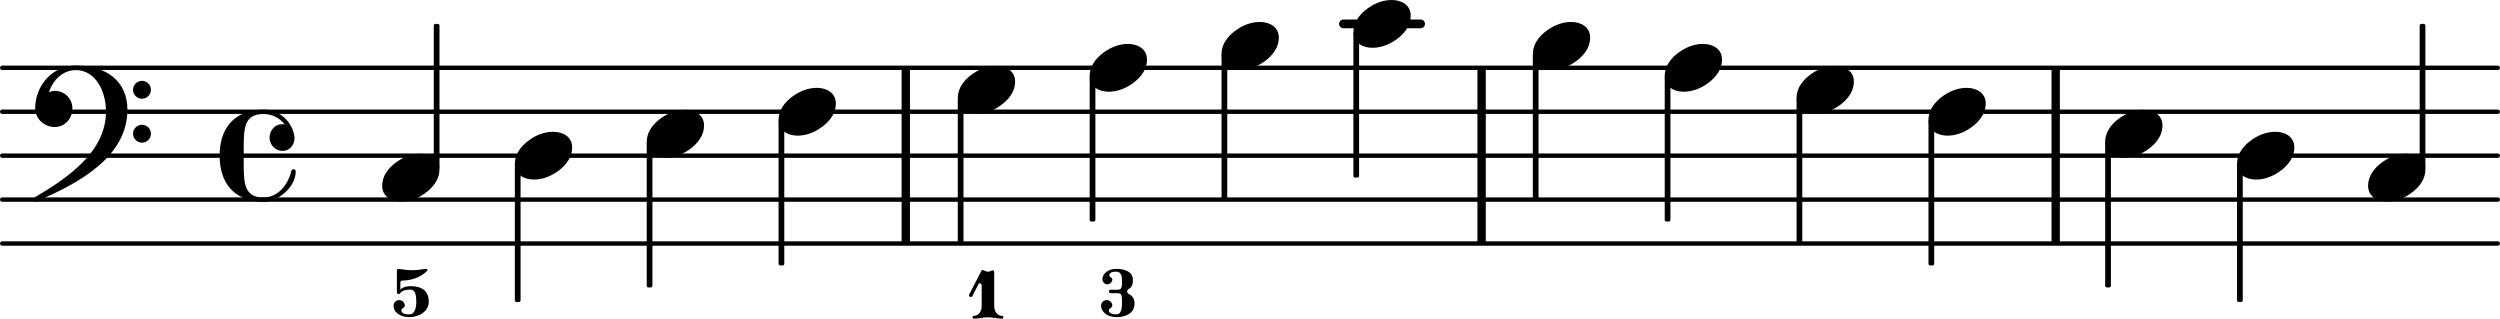
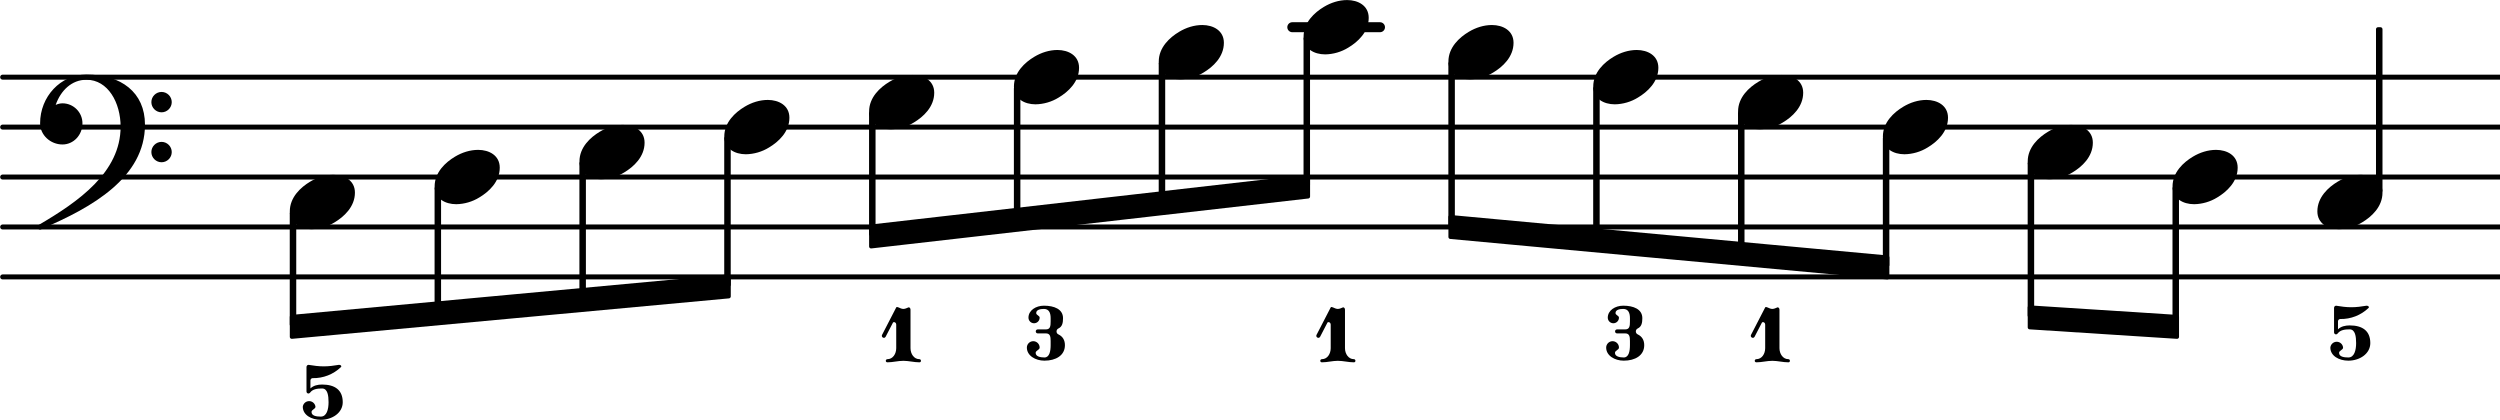
- <svg xmlns="http://www.w3.org/2000/svg" xmlns:xlink="http://www.w3.org/1999/xlink" id="svg218" width="378.024" height="48.185" version="1.2" viewBox="0 0 56.916 7.255">
-   <style id="style2" type="text/css" />
-   <g id="g6" transform="translate(0 5.544)">
-     <path id="line4" stroke="currentColor" stroke-linecap="round" stroke-linejoin="round" stroke-width=".1" d="M.05 0h56.816" />
-   </g>
-   <g id="g10" transform="translate(0 4.544)">
-     <path id="line8" stroke="currentColor" stroke-linecap="round" stroke-linejoin="round" stroke-width=".1" d="M.05 0h56.816" />
-   </g>
-   <g id="g14" transform="translate(0 3.544)">
-     <path id="line12" stroke="currentColor" stroke-linecap="round" stroke-linejoin="round" stroke-width=".1" d="M.05 0h56.816" />
-   </g>
-   <g id="g18" transform="translate(0 2.544)">
-     <path id="line16" stroke="currentColor" stroke-linecap="round" stroke-linejoin="round" stroke-width=".1" d="M.05 0h56.816" />
-   </g>
-   <g id="g22" transform="translate(0 1.544)">
-     <path id="line20" stroke="currentColor" stroke-linecap="round" stroke-linejoin="round" stroke-width=".1" d="M.05 0h56.816" />
-   </g>
-   <g id="g26" transform="translate(20.526 3.544)">
-     <rect id="rect24" width=".19" height="4" x="0" y="-2" fill="currentColor" ry="0" />
-   </g>
-   <g id="g30" transform="translate(46.706 3.544)">
-     <rect id="rect28" width=".19" height="4" x="0" y="-2" fill="currentColor" ry="0" />
-   </g>
-   <g id="g34" transform="translate(33.636 3.544)">
-     <rect id="rect32" width=".19" height="4" x="0" y="-2" fill="currentColor" ry="0" />
-   </g>
-   <g id="g38" transform="translate(-8.536 .544)">
-     <rect id="rect36" width="1.956" height=".2" x="39.022" y="-.1" fill="currentColor" ry=".1" />
-   </g>
-   <g id="g42" transform="translate(37.965 3.544)">
-     <rect id="rect40" width=".13" height="3.314" x="-.065" y="-1.814" fill="currentColor" ry=".04" />
-   </g>
-   <a xlink:href="textedit:///home/mike/code/lilypond-scripts/piano-scales/c-major-scale-left-hand.ly:8:6:7" id="a48" style="color:inherit" transform="translate(-14.226 -3.846)">
-     <g id="g46" transform="translate(52.126 5.39)">
-       <path id="path44" fill="currentColor" d="M218 136c55 0 108-28 108-89 0-71-55-121-102-149-35-21-75-34-116-34C53-136 0-108 0-47 0 24 55 74 102 102c35 21 75 34 116 34z" transform="scale(.004 -.004)" />
-     </g>
+ <svg xmlns="http://www.w3.org/2000/svg" xmlns:xlink="http://www.w3.org/1999/xlink" width="87.96mm" height="55.824" version="1.2" viewBox="8.536 0 50.054 8.406">
+   <style />
+   <path stroke="currentColor" stroke-linecap="round" stroke-linejoin="round" stroke-width=".1" d="M8.586 5.545H58.59M8.586 4.545H58.59M8.586 3.545H58.59M8.586 2.545H58.59M8.586 1.545H58.59" />
+   <rect width="1.956" height=".2" x="34.31" y="-.1" fill="currentColor" ry=".1" transform="translate(0 .545)" />
+   <a xlink:href="textedit:///home/mike/code/lilypond-scripts/piano-scales/c-major-scale-left-hand.ly:16:6:7" style="color:inherit">
+     <path fill="currentColor" d="M41.308 1.001c.22 0 .432.112.432.356 0 .284-.22.484-.408.596a.908.908 0 0 1-.464.136c-.22 0-.432-.112-.432-.356 0-.284.22-.484.408-.596.14-.084.3-.136.464-.136z" />
  </a>
-   <a xlink:href="textedit:///home/mike/code/lilypond-scripts/piano-scales/c-major-scale-left-hand.ly:8:8:9" id="a54" style="color:inherit" transform="translate(-14.226 -3.846)">
-     <g id="g52" transform="translate(55.128 5.89)">
-       <path id="path50" fill="currentColor" d="M218 136c55 0 108-28 108-89 0-71-55-121-102-149-35-21-75-34-116-34C53-136 0-108 0-47 0 24 55 74 102 102c35 21 75 34 116 34z" transform="scale(.004 -.004)" />
-     </g>
+   <a xlink:href="textedit:///home/mike/code/lilypond-scripts/piano-scales/c-major-scale-left-hand.ly:16:7:8" style="color:inherit">
+     <path fill="currentColor" d="M41.036 6.186c-.074 0-.154.017-.154.083 0 .042.069.05.069.092a.112.112 0 1 1-.224 0c0-.147.149-.24.31-.24.204 0 .382.069.382.25 0 .09-.013.169-.092.206-.024.011-.038.035-.038.06s.014.048.038.059c.088.042.13.117.13.216 0 .206-.183.31-.41.31-.18 0-.352-.1-.352-.262a.128.128 0 0 1 .256 0c0 .048-.08.057-.08.106 0 .072.093.092.176.092.102 0 .124-.128.124-.247v-.083c0-.088-.01-.152-.095-.152h-.163c-.026 0-.04-.02-.04-.04s.014-.04.04-.04h.163c.088 0 .095-.067.095-.16V6.37c0-.11-.036-.184-.135-.184z" />
  </a>
-   <g id="g58" transform="translate(27.875 3.544)">
-     <rect id="rect56" width=".13" height="3.314" x="-.065" y="-2.314" fill="currentColor" ry=".04" />
-   </g>
-   <g id="g62" transform="translate(40.967 3.544)">
-     <rect id="rect60" width=".13" height="3.314" x="-.065" y="-1.314" fill="currentColor" ry=".04" />
-   </g>
-   <g id="g66" transform="translate(34.962 3.544)">
-     <rect id="rect64" width=".13" height="3.314" x="-.065" y="-2.314" fill="currentColor" ry=".04" />
-   </g>
-   <a xlink:href="textedit:///home/mike/code/lilypond-scripts/piano-scales/c-major-scale-left-hand.ly:8:4:5" id="a72" style="color:inherit" transform="translate(-14.226 -3.846)">
-     <g id="g70" transform="translate(49.124 4.89)">
-       <path id="path68" fill="currentColor" d="M218 136c55 0 108-28 108-89 0-71-55-121-102-149-35-21-75-34-116-34C53-136 0-108 0-47 0 24 55 74 102 102c35 21 75 34 116 34z" transform="scale(.004 -.004)" />
-     </g>
+   <rect width=".13" height="3.086" x="-.065" y="-1.814" fill="currentColor" ry=".04" transform="translate(40.5 3.545)" />
+   <a xlink:href="textedit:///home/mike/code/lilypond-scripts/piano-scales/c-major-scale-left-hand.ly:16:10:11" style="color:inherit">
+     <path fill="currentColor" d="M44.208 1.501c.22 0 .432.112.432.356 0 .284-.22.484-.408.596a.908.908 0 0 1-.464.136c-.22 0-.432-.112-.432-.356 0-.284.22-.484.408-.596.14-.084.3-.136.464-.136z" />
  </a>
-   <g id="g76" transform="translate(30.877 3.544)">
-     <rect id="rect74" width=".13" height="3.314" x="-.065" y="-2.814" fill="currentColor" ry=".04" />
-   </g>
-   <a xlink:href="textedit:///home/mike/code/lilypond-scripts/piano-scales/c-major-scale-left-hand.ly:7:24:25" id="a82" style="color:inherit" transform="translate(-14.226 -3.846)">
-     <g id="g80" transform="translate(45.039 4.39)">
-       <path id="path78" fill="currentColor" d="M218 136c55 0 108-28 108-89 0-71-55-121-102-149-35-21-75-34-116-34C53-136 0-108 0-47 0 24 55 74 102 102c35 21 75 34 116 34z" transform="scale(.004 -.004)" />
-     </g>
+   <a xlink:href="textedit:///home/mike/code/lilypond-scripts/piano-scales/c-major-scale-left-hand.ly:16:11:12" style="color:inherit">
+     <path fill="currentColor" d="M43.88 6.972h.285c0 .114.07.22.178.22.022 0 .031.018.031.033s-.009.03-.03.03c-.109 0-.214-.03-.322-.03s-.211.03-.319.03c-.022 0-.033-.015-.033-.03s.011-.033.033-.033c.108 0 .176-.106.176-.22zm-.285-.266.284-.55c.007-.015.029-.007.046 0 .031.013.062.03.097.03s.068-.017.1-.03c.003-.002.003-.002.008-.002.017 0 .035.02.035.046v.772h-.286V6.5c0-.033-.024-.05-.044-.05-.01 0-.02.004-.024.015l-.145.28c-.01.015-.02.02-.033.02-.02 0-.042-.016-.042-.038 0-.007 0-.014.004-.02z" />
  </a>
-   <a xlink:href="textedit:///home/mike/code/lilypond-scripts/piano-scales/c-major-scale-left-hand.ly:8:14:15" id="a88" style="color:inherit" transform="translate(-14.226 -3.846)">
-     <g id="g86" transform="translate(65.156 7.39)">
-       <path id="path84" fill="currentColor" d="M218 136c55 0 108-28 108-89 0-71-55-121-102-149-35-21-75-34-116-34C53-136 0-108 0-47 0 24 55 74 102 102c35 21 75 34 116 34z" transform="scale(.004 -.004)" />
-     </g>
+   <rect width=".13" height="2.852" x="-.065" y="-1.314" fill="currentColor" ry=".04" transform="translate(43.4 3.545)" />
+   <path fill="currentColor" stroke="currentColor" stroke-linecap="round" stroke-linejoin="round" stroke-width=".08" d="M23.126 5.535v.4l-8.75.81v-.4z" />
+   <a xlink:href="textedit:///home/mike/code/lilypond-scripts/piano-scales/c-major-scale-left-hand.ly:15:25:26" style="color:inherit">
+     <path fill="currentColor" d="M35.508.001c.22 0 .432.112.432.356 0 .284-.22.484-.408.596a.908.908 0 0 1-.464.136c-.22 0-.432-.112-.432-.356 0-.284.22-.484.408-.596.14-.084.3-.136.464-.136z" />
  </a>
-   <g id="g92" transform="translate(50.995 3.544)">
-     <rect id="rect90" width=".13" height="3.147" x="-.065" y=".186" fill="currentColor" ry=".04" />
-   </g>
-   <a xlink:href="textedit:///home/mike/code/lilypond-scripts/piano-scales/c-major-scale-left-hand.ly:8:16:17" id="a98" style="color:inherit" transform="translate(-14.226 -3.846)">
-     <g id="g96" transform="translate(68.14 7.89)">
-       <path id="path94" fill="currentColor" d="M218 136c55 0 108-28 108-89 0-71-55-121-102-149-35-21-75-34-116-34C53-136 0-108 0-47 0 24 55 74 102 102c35 21 75 34 116 34z" transform="scale(.004 -.004)" />
-     </g>
+   <a xlink:href="textedit:///home/mike/code/lilypond-scripts/piano-scales/c-major-scale-left-hand.ly:15:26:27" style="color:inherit">
+     <path fill="currentColor" d="M35.18 6.972h.285c0 .114.07.22.178.22.022 0 .031.018.031.033s-.009.03-.03.03c-.109 0-.214-.03-.322-.03s-.211.03-.319.03c-.022 0-.033-.015-.033-.03s.011-.033.033-.033c.108 0 .176-.106.176-.22zm-.285-.266.284-.55c.007-.015.029-.007.046 0 .031.013.062.03.097.03s.068-.017.1-.03c.003-.002.003-.002.008-.002.017 0 .035.02.035.046v.772h-.286V6.5c0-.033-.024-.05-.044-.05-.01 0-.02.004-.024.015l-.145.28c-.01.015-.02.02-.033.02-.02 0-.042-.016-.042-.038 0-.007 0-.014.004-.02z" />
  </a>
-   <g id="g102" transform="translate(55.153 3.544)">
-     <rect id="rect100" width=".13" height="3.314" x="-.065" y="-3" fill="currentColor" ry=".04" />
-   </g>
-   <g id="g106" transform="translate(47.993 3.544)">
-     <rect id="rect104" width=".13" height="3.314" x="-.065" y="-.314" fill="currentColor" ry=".04" />
-   </g>
-   <a xlink:href="textedit:///home/mike/code/lilypond-scripts/piano-scales/c-major-scale-left-hand.ly:8:12:13" id="a112" style="color:inherit" transform="translate(-14.226 -3.846)">
-     <g id="g110" transform="translate(62.154 6.89)">
-       <path id="path108" fill="currentColor" d="M218 136c55 0 108-28 108-89 0-71-55-121-102-149-35-21-75-34-116-34C53-136 0-108 0-47 0 24 55 74 102 102c35 21 75 34 116 34z" transform="scale(.004 -.004)" />
-     </g>
+   <rect width=".13" height="3.011" x="-.065" y="-2.814" fill="currentColor" ry=".04" transform="translate(34.7 3.545)" />
+   <a xlink:href="textedit:///home/mike/code/lilypond-scripts/piano-scales/c-major-scale-left-hand.ly:16:4:5" style="color:inherit">
+     <path fill="currentColor" d="M38.408.501c.22 0 .432.112.432.356 0 .284-.22.484-.408.596a.908.908 0 0 1-.464.136c-.22 0-.432-.112-.432-.356 0-.284.22-.484.408-.596.14-.084.3-.136.464-.136z" />
  </a>
-   <g id="g116" transform="translate(43.97 3.544)">
-     <rect id="rect114" width=".13" height="3.314" x="-.065" y="-.814" fill="currentColor" ry=".04" />
-   </g>
-   <a xlink:href="textedit:///home/mike/code/lilypond-scripts/piano-scales/c-major-scale-left-hand.ly:8:10:11" id="a122" style="color:inherit" transform="translate(-14.226 -3.846)">
-     <g id="g120" transform="translate(58.13 6.39)">
-       <path id="path118" fill="currentColor" d="M218 136c55 0 108-28 108-89 0-71-55-121-102-149-35-21-75-34-116-34C53-136 0-108 0-47 0 24 55 74 102 102c35 21 75 34 116 34z" transform="scale(.004 -.004)" />
-     </g>
+   <rect width=".13" height="3.32" x="-.065" y="-2.314" fill="currentColor" ry=".04" transform="translate(37.6 3.545)" />
+   <a xlink:href="textedit:///home/mike/code/lilypond-scripts/piano-scales/c-major-scale-left-hand.ly:16:20:21" style="color:inherit">
+     <path fill="currentColor" d="M55.808 3.501c.22 0 .432.112.432.356 0 .284-.22.484-.408.596a.908.908 0 0 1-.464.136c-.22 0-.432-.112-.432-.356 0-.284.22-.484.408-.596.14-.084.3-.136.464-.136z" />
  </a>
-   <g id="g126" transform="translate(5 3.544)">
-     <path id="path124" fill="currentColor" d="M359 27c-49 0-75 42-75 75 0 38 27 77 72 77 4 0 9 0 14-1-28 37-72 59-120 59-106 0-113-73-113-186V-51c0-113 7-187 113-187 80 0 139 70 158 151 2 7 7 10 12 10 6 0 13-4 13-12 0-94-105-174-183-174-68 0-137 21-184 70C17-142 0-71 0 0s17 142 66 193c47 49 116 69 184 69 87 0 160-63 175-149 1-5 1-10 1-14 0-40-30-72-67-72z" transform="scale(.004 -.004)" />
-   </g>
-   <g id="g130" transform="translate(17.79 3.544)">
-     <rect id="rect128" width=".13" height="3.314" x="-.065" y="-.814" fill="currentColor" ry=".04" />
-   </g>
-   <a xlink:href="textedit:///home/mike/code/lilypond-scripts/piano-scales/c-major-scale-left-hand.ly:7:4:5" id="a136" style="color:inherit" transform="translate(-14.226 -3.846)">
-     <g id="g134" transform="translate(22.926 7.89)">
-       <path id="path132" fill="currentColor" d="M218 136c55 0 108-28 108-89 0-71-55-121-102-149-35-21-75-34-116-34C53-136 0-108 0-47 0 24 55 74 102 102c35 21 75 34 116 34z" transform="scale(.004 -.004)" />
-     </g>
+   <a xlink:href="textedit:///home/mike/code/lilypond-scripts/piano-scales/c-major-scale-left-hand.ly:16:22:23" style="color:inherit">
+     <path fill="currentColor" d="M55.314 6.122c.1.017.2.03.302.03s.202-.013.3-.03h.01c.024 0 .042.015.042.03 0 .005-.003.01-.007.014a.796.796 0 0 1-.568.222c-.024 0-.044.022-.044.046v.16c.06-.059.148-.078.234-.078.257 0 .413.11.413.354 0 .213-.211.352-.44.352-.185 0-.36-.095-.36-.262a.128.128 0 0 1 .255 0c0 .048-.08.057-.08.106 0 .077.097.092.185.092.121 0 .156-.148.156-.288 0-.13-.017-.275-.13-.275-.092 0-.186.01-.24.083a.045.045 0 0 1-.032.018.04.04 0 0 1-.04-.04v-.49c0-.025.018-.044.04-.044h.004z" />
  </a>
-   <a xlink:href="textedit:///home/mike/code/lilypond-scripts/piano-scales/c-major-scale-left-hand.ly:7:12:13" id="a142" style="color:inherit" transform="translate(-14.226 -3.846)">
-     <g id="g140" transform="translate(31.951 6.39)">
-       <path id="path138" fill="currentColor" d="M218 136c55 0 108-28 108-89 0-71-55-121-102-149-35-21-75-34-116-34C53-136 0-108 0-47 0 24 55 74 102 102c35 21 75 34 116 34z" transform="scale(.004 -.004)" />
-     </g>
+   <rect width=".13" height="3.314" x="-.065" y="-3" fill="currentColor" ry=".04" transform="translate(56.175 3.545)" />
+   <path fill="currentColor" stroke="currentColor" stroke-linecap="round" stroke-linejoin="round" stroke-width=".08" d="M52.126 6.345v.4l-2.95-.19v-.4zM46.326 5.155v.4l-8.75-.81v-.4zM34.726 3.535v.4l-8.75 1v-.4z" />
+   <rect width=".13" height="2.81" x="-.065" y=".186" fill="currentColor" ry=".04" transform="translate(52.1 3.545)" />
+   <a xlink:href="textedit:///home/mike/code/lilypond-scripts/piano-scales/c-major-scale-left-hand.ly:16:18:19" style="color:inherit">
+     <path fill="currentColor" d="M52.908 3.001c.22 0 .432.112.432.356 0 .284-.22.484-.408.596a.908.908 0 0 1-.464.136c-.22 0-.432-.112-.432-.356 0-.284.22-.484.408-.596.14-.084.3-.136.464-.136z" />
  </a>
-   <a xlink:href="textedit:///home/mike/code/lilypond-scripts/piano-scales/c-major-scale-left-hand.ly:7:5:6" id="a148" style="color:inherit" transform="translate(-14.226 -3.846)">
-     <g id="g146" transform="translate(23.186 11.067)">
-       <path id="path144" fill="currentColor" d="M54 500c45-8 91-14 137-14s92 6 137 14h4c11 0 19-7 19-14 0-2-1-4-3-6-68-68-162-101-258-101-11 0-20-10-20-21v-73c27 27 67 36 106 36 117 0 188-50 188-161C364 63 268 0 164 0 80 0 0 43 0 119c0 32 26 58 58 58s58-26 58-58c0-22-36-26-36-48 0-35 44-42 84-42 55 0 71 67 71 131 0 59-8 125-59 125-42 0-85-5-109-38-4-5-10-8-15-8-9 0-18 7-18 18v223c0 11 8 20 18 20z" transform="scale(.0022 -.0022)" />
-     </g>
+   <rect width=".13" height="3.128" x="-.065" y="-.314" fill="currentColor" ry=".04" transform="translate(49.2 3.545)" />
+   <a xlink:href="textedit:///home/mike/code/lilypond-scripts/piano-scales/c-major-scale-left-hand.ly:16:16:17" style="color:inherit">
+     <path fill="currentColor" d="M50.008 2.501c.22 0 .432.112.432.356 0 .284-.22.484-.408.596a.908.908 0 0 1-.464.136c-.22 0-.432-.112-.432-.356 0-.284.22-.484.408-.596.14-.084.3-.136.464-.136z" />
  </a>
-   <g id="g152" transform="translate(.8 2.544)">
-     <path id="path150" fill="currentColor" d="M557-125c0 28 23 51 51 51s51-23 51-51-23-51-51-51-51 23-51 51zm0 250c0 28 23 51 51 51s51-23 51-51-23-51-51-51-51 23-51 51zM232 263c172 0 293-88 293-251 0-263-263-414-516-521-3-3-6-4-9-4-7 0-13 6-13 13 0 3 1 6 4 9C193-373 403-226 403 2c0 120-63 235-171 235-74 0-129-54-154-126 11 5 22 8 34 8 55 0 100-45 100-100 0-58-44-106-100-106C52-87 0-40 0 19c0 133 102 244 232 244Z" transform="scale(.004 -.004)" />
-   </g>
-   <g id="g156" transform="translate(14.788 3.544)">
-     <rect id="rect154" width=".13" height="3.314" x="-.065" y="-.314" fill="currentColor" ry=".04" />
-   </g>
-   <a xlink:href="textedit:///home/mike/code/lilypond-scripts/piano-scales/c-major-scale-left-hand.ly:7:10:11" id="a162" style="color:inherit" transform="translate(-14.226 -3.846)">
-     <g id="g160" transform="translate(28.95 6.89)">
-       <path id="path158" fill="currentColor" d="M218 136c55 0 108-28 108-89 0-71-55-121-102-149-35-21-75-34-116-34C53-136 0-108 0-47 0 24 55 74 102 102c35 21 75 34 116 34z" transform="scale(.004 -.004)" />
-     </g>
+   <rect width=".13" height="2.618" x="-.065" y="-.814" fill="currentColor" ry=".04" transform="translate(46.3 3.545)" />
+   <a xlink:href="textedit:///home/mike/code/lilypond-scripts/piano-scales/c-major-scale-left-hand.ly:16:14:15" style="color:inherit">
+     <path fill="currentColor" d="M47.108 2.001c.22 0 .432.112.432.356 0 .284-.22.484-.408.596a.908.908 0 0 1-.464.136c-.22 0-.432-.112-.432-.356 0-.284.22-.484.408-.596.14-.084.3-.136.464-.136z" />
  </a>
-   <g id="g168" transform="translate(11.786 3.544)">
-     <rect id="rect166" width=".13" height="3.147" x="-.065" y=".186" fill="currentColor" ry=".04" />
-   </g>
-   <a xlink:href="textedit:///home/mike/code/lilypond-scripts/piano-scales/c-major-scale-left-hand.ly:7:8:9" id="a174" style="color:inherit" transform="translate(-14.226 -3.846)">
-     <g id="g172" transform="translate(25.947 7.39)">
-       <path id="path170" fill="currentColor" d="M218 136c55 0 108-28 108-89 0-71-55-121-102-149-35-21-75-34-116-34C53-136 0-108 0-47 0 24 55 74 102 102c35 21 75 34 116 34z" transform="scale(.004 -.004)" />
-     </g>
+   <a xlink:href="textedit:///home/mike/code/lilypond-scripts/piano-scales/c-major-scale-left-hand.ly:15:9:10" style="color:inherit">
+     <path fill="currentColor" d="M18.108 3.001c.22 0 .432.112.432.356 0 .284-.22.484-.408.596a.908.908 0 0 1-.464.136c-.22 0-.432-.112-.432-.356 0-.284.22-.484.408-.596.14-.084.3-.136.464-.136z" />
  </a>
-   <g id="g178" transform="translate(9.94 3.544)">
-     <rect id="rect176" width=".13" height="3.314" x="-.065" y="-3" fill="currentColor" ry=".04" />
-   </g>
-   <g id="g182" transform="translate(24.873 3.544)">
-     <rect id="rect180" width=".13" height="3.314" x="-.065" y="-1.814" fill="currentColor" ry=".04" />
-   </g>
-   <a xlink:href="textedit:///home/mike/code/lilypond-scripts/piano-scales/c-major-scale-left-hand.ly:7:19:20" id="a188" style="color:inherit" transform="translate(-14.226 -3.846)">
-     <g id="g186" transform="translate(39.294 11.067)">
-       <path id="path184" fill="currentColor" d="M155 471c-34 0-70-8-70-38 0-19 31-23 31-42 0-28-23-51-51-51s-51 23-51 51c0 67 68 109 141 109 93 0 174-31 174-113 0-41-6-77-42-94-11-5-17-16-17-27s6-22 17-27c40-19 59-53 59-98C346 47 263 0 160 0 78 0 0 45 0 119c0 32 26 58 58 58s58-26 58-58c0-22-36-26-36-48 0-33 42-42 80-42 46 0 56 58 56 112v38c0 40-4 69-43 69H99c-12 0-18 9-18 18s6 18 18 18h74c40 0 43 31 43 73v30c0 50-16 84-61 84z" transform="scale(.0022 -.0022)" />
-     </g>
+   <rect width=".13" height="2.542" x="-.065" y=".186" fill="currentColor" ry=".04" transform="translate(17.3 3.545)" />
+   <a xlink:href="textedit:///home/mike/code/lilypond-scripts/piano-scales/c-major-scale-left-hand.ly:15:11:12" style="color:inherit">
+     <path fill="currentColor" d="M21.008 2.501c.22 0 .432.112.432.356 0 .284-.22.484-.408.596a.908.908 0 0 1-.464.136c-.22 0-.432-.112-.432-.356 0-.284.22-.484.408-.596.14-.084.3-.136.464-.136z" />
  </a>
-   <a xlink:href="textedit:///home/mike/code/lilypond-scripts/piano-scales/c-major-scale-left-hand.ly:7:18:19" id="a194" style="color:inherit" transform="translate(-14.226 -3.846)">
-     <g id="g192" transform="translate(39.034 5.39)">
-       <path id="path190" fill="currentColor" d="M218 136c55 0 108-28 108-89 0-71-55-121-102-149-35-21-75-34-116-34C53-136 0-108 0-47 0 24 55 74 102 102c35 21 75 34 116 34z" transform="scale(.004 -.004)" />
-     </g>
+   <rect width=".13" height="2.84" x="-.065" y="-2.314" fill="currentColor" ry=".04" transform="translate(31.8 3.545)" />
+   <a xlink:href="textedit:///home/mike/code/lilypond-scripts/piano-scales/c-major-scale-left-hand.ly:15:13:14" style="color:inherit">
+     <path fill="currentColor" d="M23.908 2.001c.22 0 .432.112.432.356 0 .284-.22.484-.408.596a.908.908 0 0 1-.464.136c-.22 0-.432-.112-.432-.356 0-.284.22-.484.408-.596.14-.084.3-.136.464-.136z" />
  </a>
-   <g id="g198" transform="translate(21.87 3.544)">
-     <rect id="rect196" width=".13" height="3.314" x="-.065" y="-1.314" fill="currentColor" ry=".04" />
-   </g>
-   <a xlink:href="textedit:///home/mike/code/lilypond-scripts/piano-scales/c-major-scale-left-hand.ly:7:15:16" id="a204" style="color:inherit" transform="translate(-14.226 -3.846)">
-     <g id="g202" transform="translate(36.291 11.101)">
-       <path id="path200" fill="currentColor" d="M129 129h130c0-52 32-100 81-100 10 0 14-8 14-15s-4-14-14-14c-49 0-97 14-146 14S98 0 49 0C39 0 34 7 34 14s5 15 15 15c49 0 80 48 80 100zM0 250l129 250c3 7 13 3 21 0 14-6 28-14 44-14s31 8 45 14c2 1 2 1 4 1 8 0 16-9 16-21V129H129v215c0 15-11 23-20 23-5 0-9-2-11-7L32 233c-4-7-9-9-15-9-9 0-19 7-19 17 0 3 0 6 2 9z" transform="scale(.0022 -.0022)" />
-     </g>
+   <rect width=".13" height="2.776" x="-.065" y="-.314" fill="currentColor" ry=".04" transform="translate(20.2 3.545)" />
+   <rect width=".13" height="2.308" x="-.065" y=".686" fill="currentColor" ry=".04" transform="translate(14.4 3.545)" />
+   <path fill="currentColor" d="M11.564 3.045c0-.112.092-.204.204-.204s.204.092.204.204-.092.204-.204.204-.204-.092-.204-.204zm0-1c0-.112.092-.204.204-.204s.204.092.204.204-.092.204-.204.204-.204-.092-.204-.204zm-1.3-.552c.688 0 1.172.352 1.172 1.004 0 1.052-1.052 1.656-2.064 2.084a.049.049 0 0 1-.036.016.053.053 0 0 1-.052-.052c0-.012.004-.024.016-.036.808-.472 1.648-1.06 1.648-1.972 0-.48-.252-.94-.684-.94-.296 0-.516.216-.616.504a.323.323 0 0 1 .136-.032c.22 0 .4.18.4.4 0 .232-.176.424-.4.424-.24 0-.448-.188-.448-.424 0-.532.408-.976.928-.976z" />
+   <a xlink:href="textedit:///home/mike/code/lilypond-scripts/piano-scales/c-major-scale-left-hand.ly:15:6:7" style="color:inherit">
+     <path fill="currentColor" d="M14.714 7.306c.1.017.2.03.301.03s.203-.013.302-.03h.009c.024 0 .041.015.041.03 0 .005-.002.01-.006.014a.796.796 0 0 1-.568.222c-.024 0-.044.022-.044.046v.16c.06-.059.148-.078.233-.078.258 0 .414.11.414.354 0 .213-.211.352-.44.352-.185 0-.36-.095-.36-.262a.128.128 0 0 1 .254 0c0 .048-.079.057-.079.106 0 .077.097.092.185.092.121 0 .156-.147.156-.288 0-.13-.017-.275-.13-.275-.092 0-.187.01-.24.083a.045.045 0 0 1-.032.018.04.04 0 0 1-.04-.04v-.49c0-.024.018-.044.04-.044h.004z" />
  </a>
-   <a xlink:href="textedit:///home/mike/code/lilypond-scripts/piano-scales/c-major-scale-left-hand.ly:7:14:15" id="a210" style="color:inherit" transform="translate(-14.226 -3.846)">
-     <g id="g208" transform="translate(36.032 5.89)">
-       <path id="path206" fill="currentColor" d="M218 136c55 0 108-28 108-89 0-71-55-121-102-149-35-21-75-34-116-34C53-136 0-108 0-47 0 24 55 74 102 102c35 21 75 34 116 34z" transform="scale(.004 -.004)" />
-     </g>
+   <a xlink:href="textedit:///home/mike/code/lilypond-scripts/piano-scales/c-major-scale-left-hand.ly:15:4:5" style="color:inherit">
+     <path fill="currentColor" d="M15.208 3.501c.22 0 .432.112.432.356 0 .284-.22.484-.408.596a.908.908 0 0 1-.464.136c-.22 0-.432-.112-.432-.356 0-.284.22-.484.408-.596.14-.084.3-.136.464-.136z" />
  </a>
-   <a xlink:href="textedit:///home/mike/code/lilypond-scripts/piano-scales/c-major-scale-left-hand.ly:7:22:23" id="a216" style="color:inherit" transform="translate(-14.226 -3.846)">
-     <g id="g214" transform="translate(42.036 4.89)">
-       <path id="path212" fill="currentColor" d="M218 136c55 0 108-28 108-89 0-71-55-121-102-149-35-21-75-34-116-34C53-136 0-108 0-47 0 24 55 74 102 102c35 21 75 34 116 34z" transform="scale(.004 -.004)" />
-     </g>
+   <a xlink:href="textedit:///home/mike/code/lilypond-scripts/piano-scales/c-major-scale-left-hand.ly:15:23:24" style="color:inherit">
+     <path fill="currentColor" d="M32.608.501c.22 0 .432.112.432.356 0 .284-.22.484-.408.596a.908.908 0 0 1-.464.136c-.22 0-.432-.112-.432-.356 0-.284.22-.484.408-.596.14-.084.3-.136.464-.136z" />
+   </a>
+   <rect width=".13" height="2.668" x="-.065" y="-1.814" fill="currentColor" ry=".04" transform="translate(28.9 3.545)" />
+   <a xlink:href="textedit:///home/mike/code/lilypond-scripts/piano-scales/c-major-scale-left-hand.ly:15:20:21" style="color:inherit">
+     <path fill="currentColor" d="M29.436 6.186c-.074 0-.154.017-.154.083 0 .042.069.05.069.092a.112.112 0 1 1-.224 0c0-.147.149-.24.31-.24.204 0 .382.069.382.25 0 .09-.013.169-.092.206-.024.011-.038.035-.038.06s.013.048.038.059c.088.042.13.117.13.216 0 .206-.183.31-.41.31-.18 0-.352-.1-.352-.262a.128.128 0 0 1 .256 0c0 .048-.08.057-.08.106 0 .072.093.092.176.092.102 0 .124-.128.124-.247v-.083c0-.088-.01-.152-.095-.152h-.163c-.026 0-.04-.02-.04-.04s.014-.04.04-.04h.163c.088 0 .095-.067.095-.16V6.37c0-.11-.036-.184-.135-.184z" />
+   </a>
+   <a xlink:href="textedit:///home/mike/code/lilypond-scripts/piano-scales/c-major-scale-left-hand.ly:15:19:20" style="color:inherit">
+     <path fill="currentColor" d="M29.708 1.001c.22 0 .432.112.432.356 0 .284-.22.484-.408.596a.908.908 0 0 1-.464.136c-.22 0-.432-.112-.432-.356 0-.284.22-.484.408-.596.14-.084.3-.136.464-.136z" />
+   </a>
+   <rect width=".13" height="3.01" x="-.065" y="-.814" fill="currentColor" ry=".04" transform="translate(23.1 3.545)" />
+   <rect width=".13" height="2.497" x="-.065" y="-1.314" fill="currentColor" ry=".04" transform="translate(26 3.545)" />
+   <a xlink:href="textedit:///home/mike/code/lilypond-scripts/piano-scales/c-major-scale-left-hand.ly:15:16:17" style="color:inherit">
+     <path fill="currentColor" d="M26.48 6.972h.285c0 .114.07.22.178.22.022 0 .031.018.031.033s-.009.03-.03.03c-.108 0-.214-.03-.322-.03s-.211.03-.319.03c-.022 0-.033-.015-.033-.03s.011-.033.033-.033c.108 0 .176-.106.176-.22zm-.285-.266.284-.55c.007-.015.029-.007.046 0 .031.013.062.03.097.03s.068-.017.1-.03c.003-.002.003-.002.008-.002.018 0 .035.02.035.046v.772h-.286V6.5c0-.033-.024-.05-.044-.05-.01 0-.02.004-.024.015l-.145.28c-.01.015-.02.02-.033.02-.02 0-.042-.016-.042-.038 0-.007 0-.014.004-.02z" />
+   </a>
+   <a xlink:href="textedit:///home/mike/code/lilypond-scripts/piano-scales/c-major-scale-left-hand.ly:15:15:16" style="color:inherit">
+     <path fill="currentColor" d="M26.808 1.501c.22 0 .432.112.432.356 0 .284-.22.484-.408.596a.908.908 0 0 1-.464.136c-.22 0-.432-.112-.432-.356 0-.284.22-.484.408-.596.14-.084.3-.136.464-.136z" />
  </a>
</svg>
